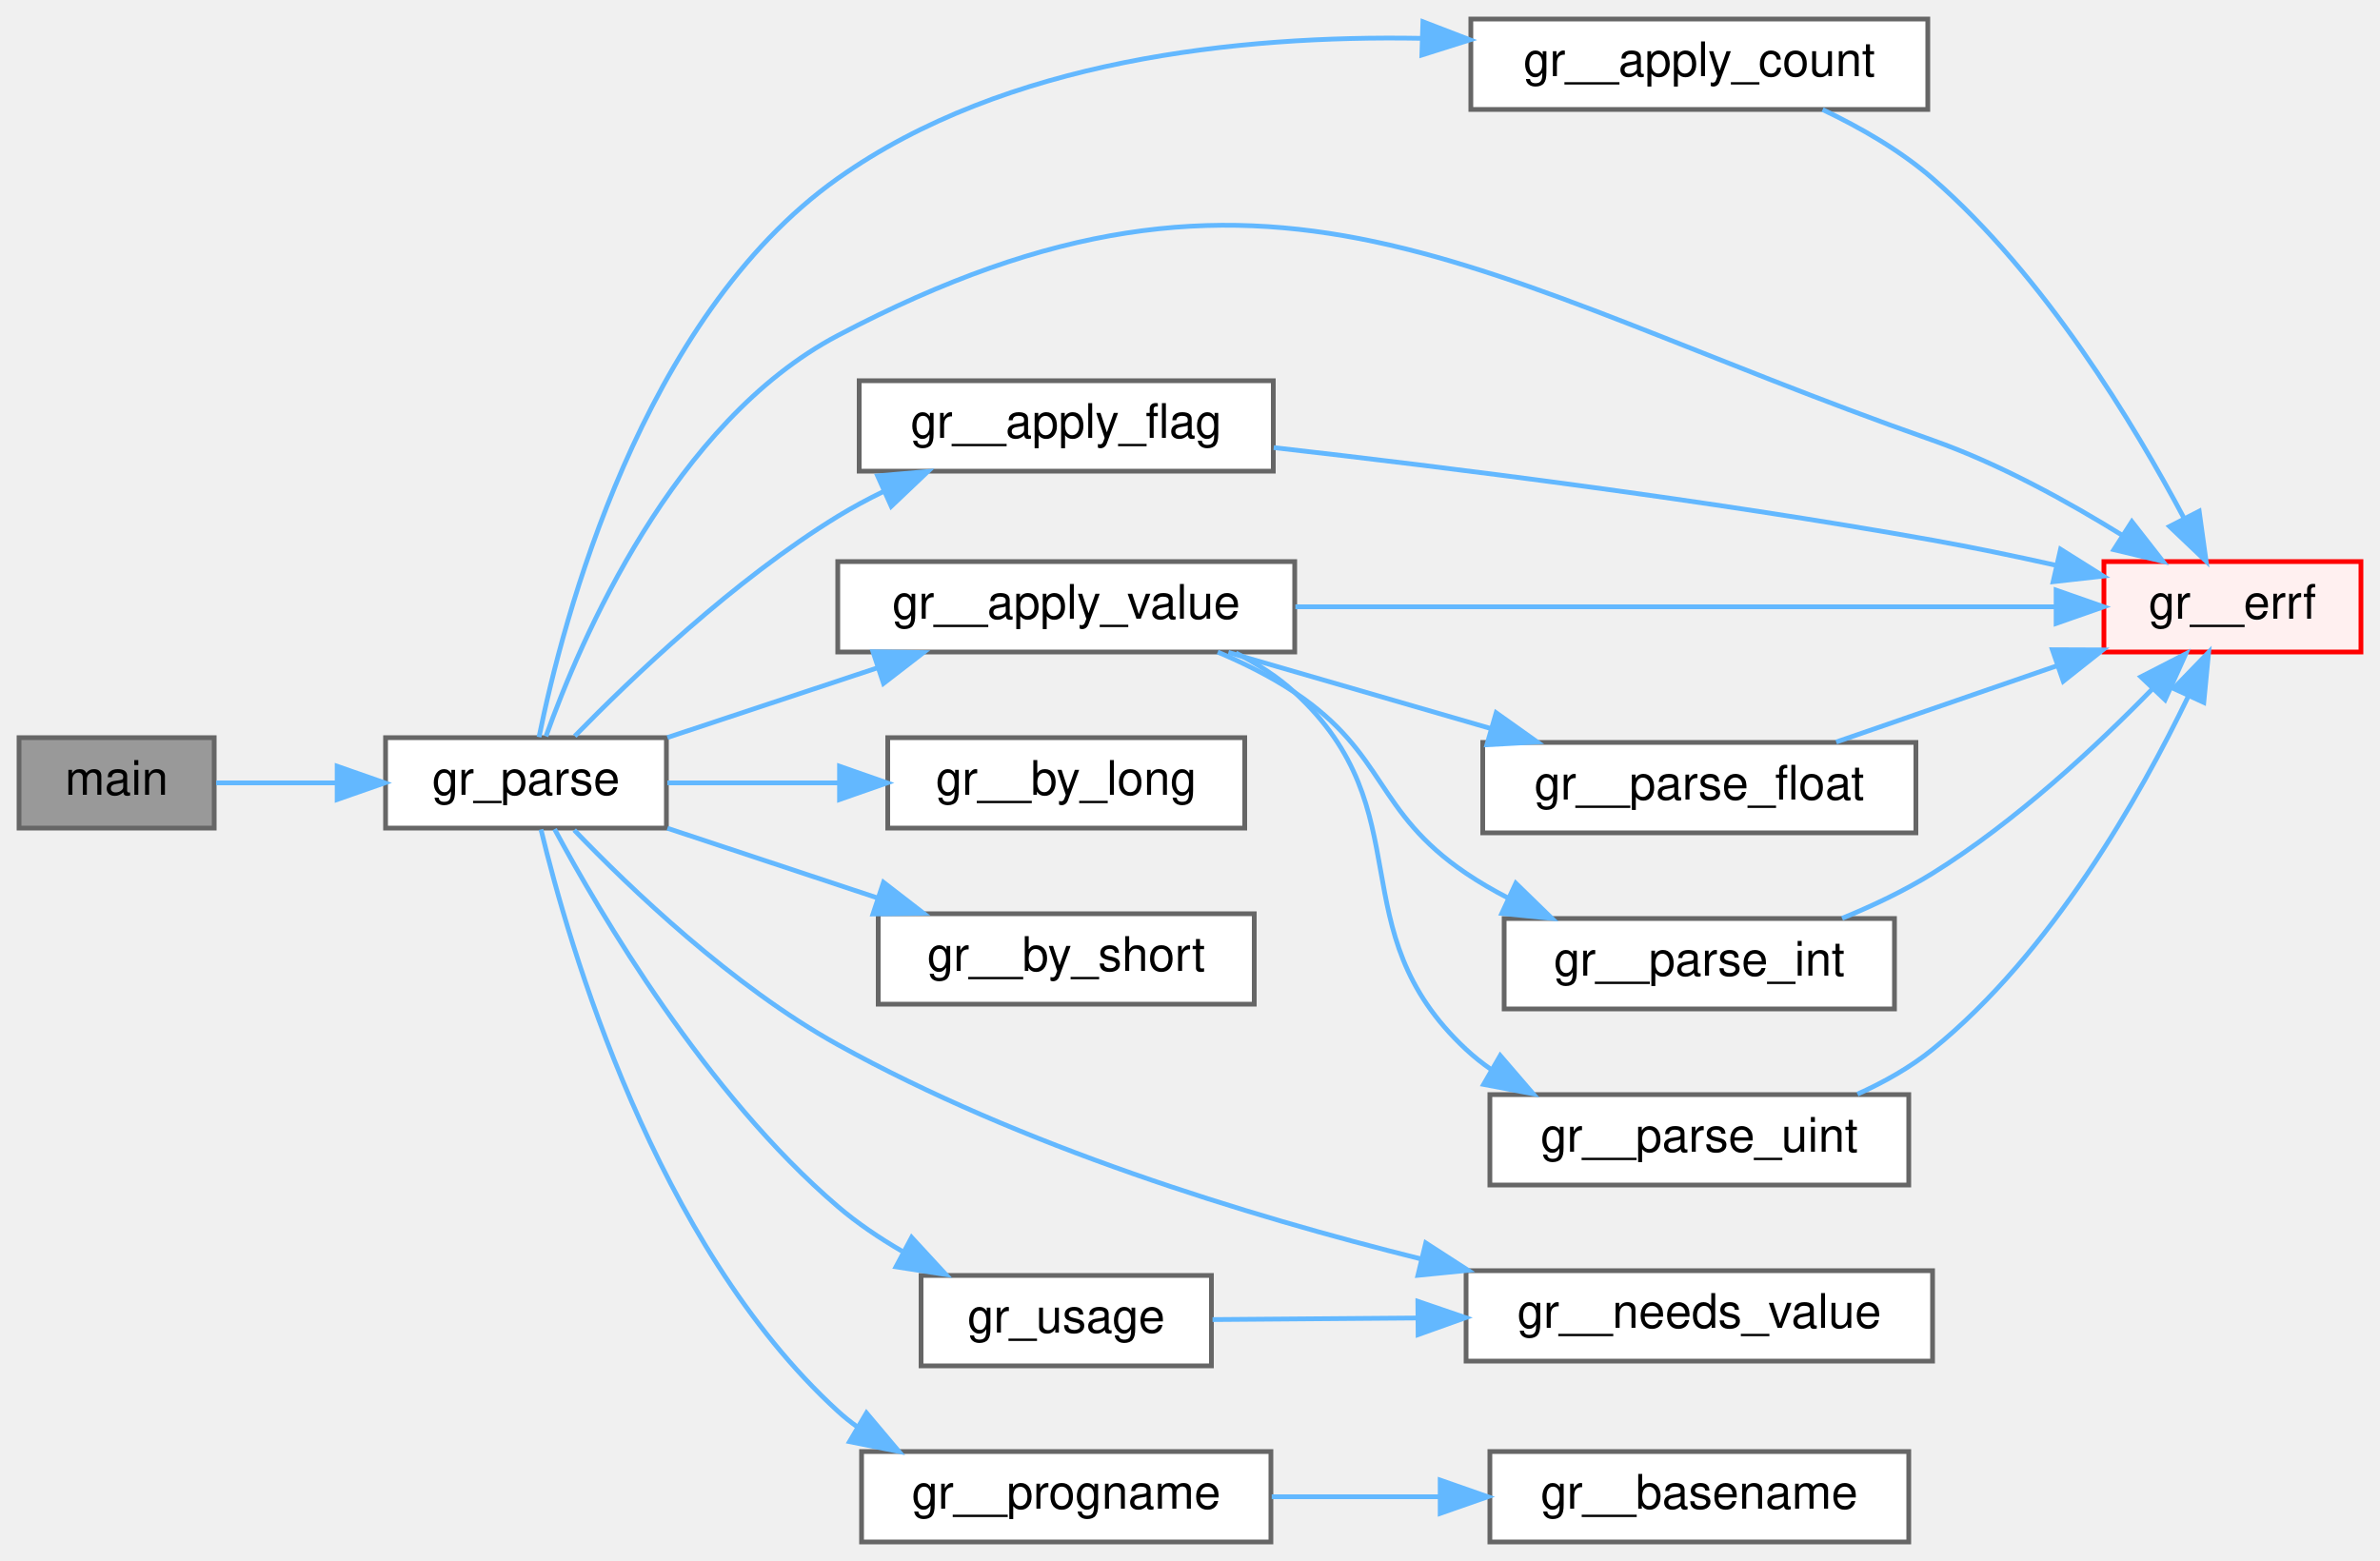
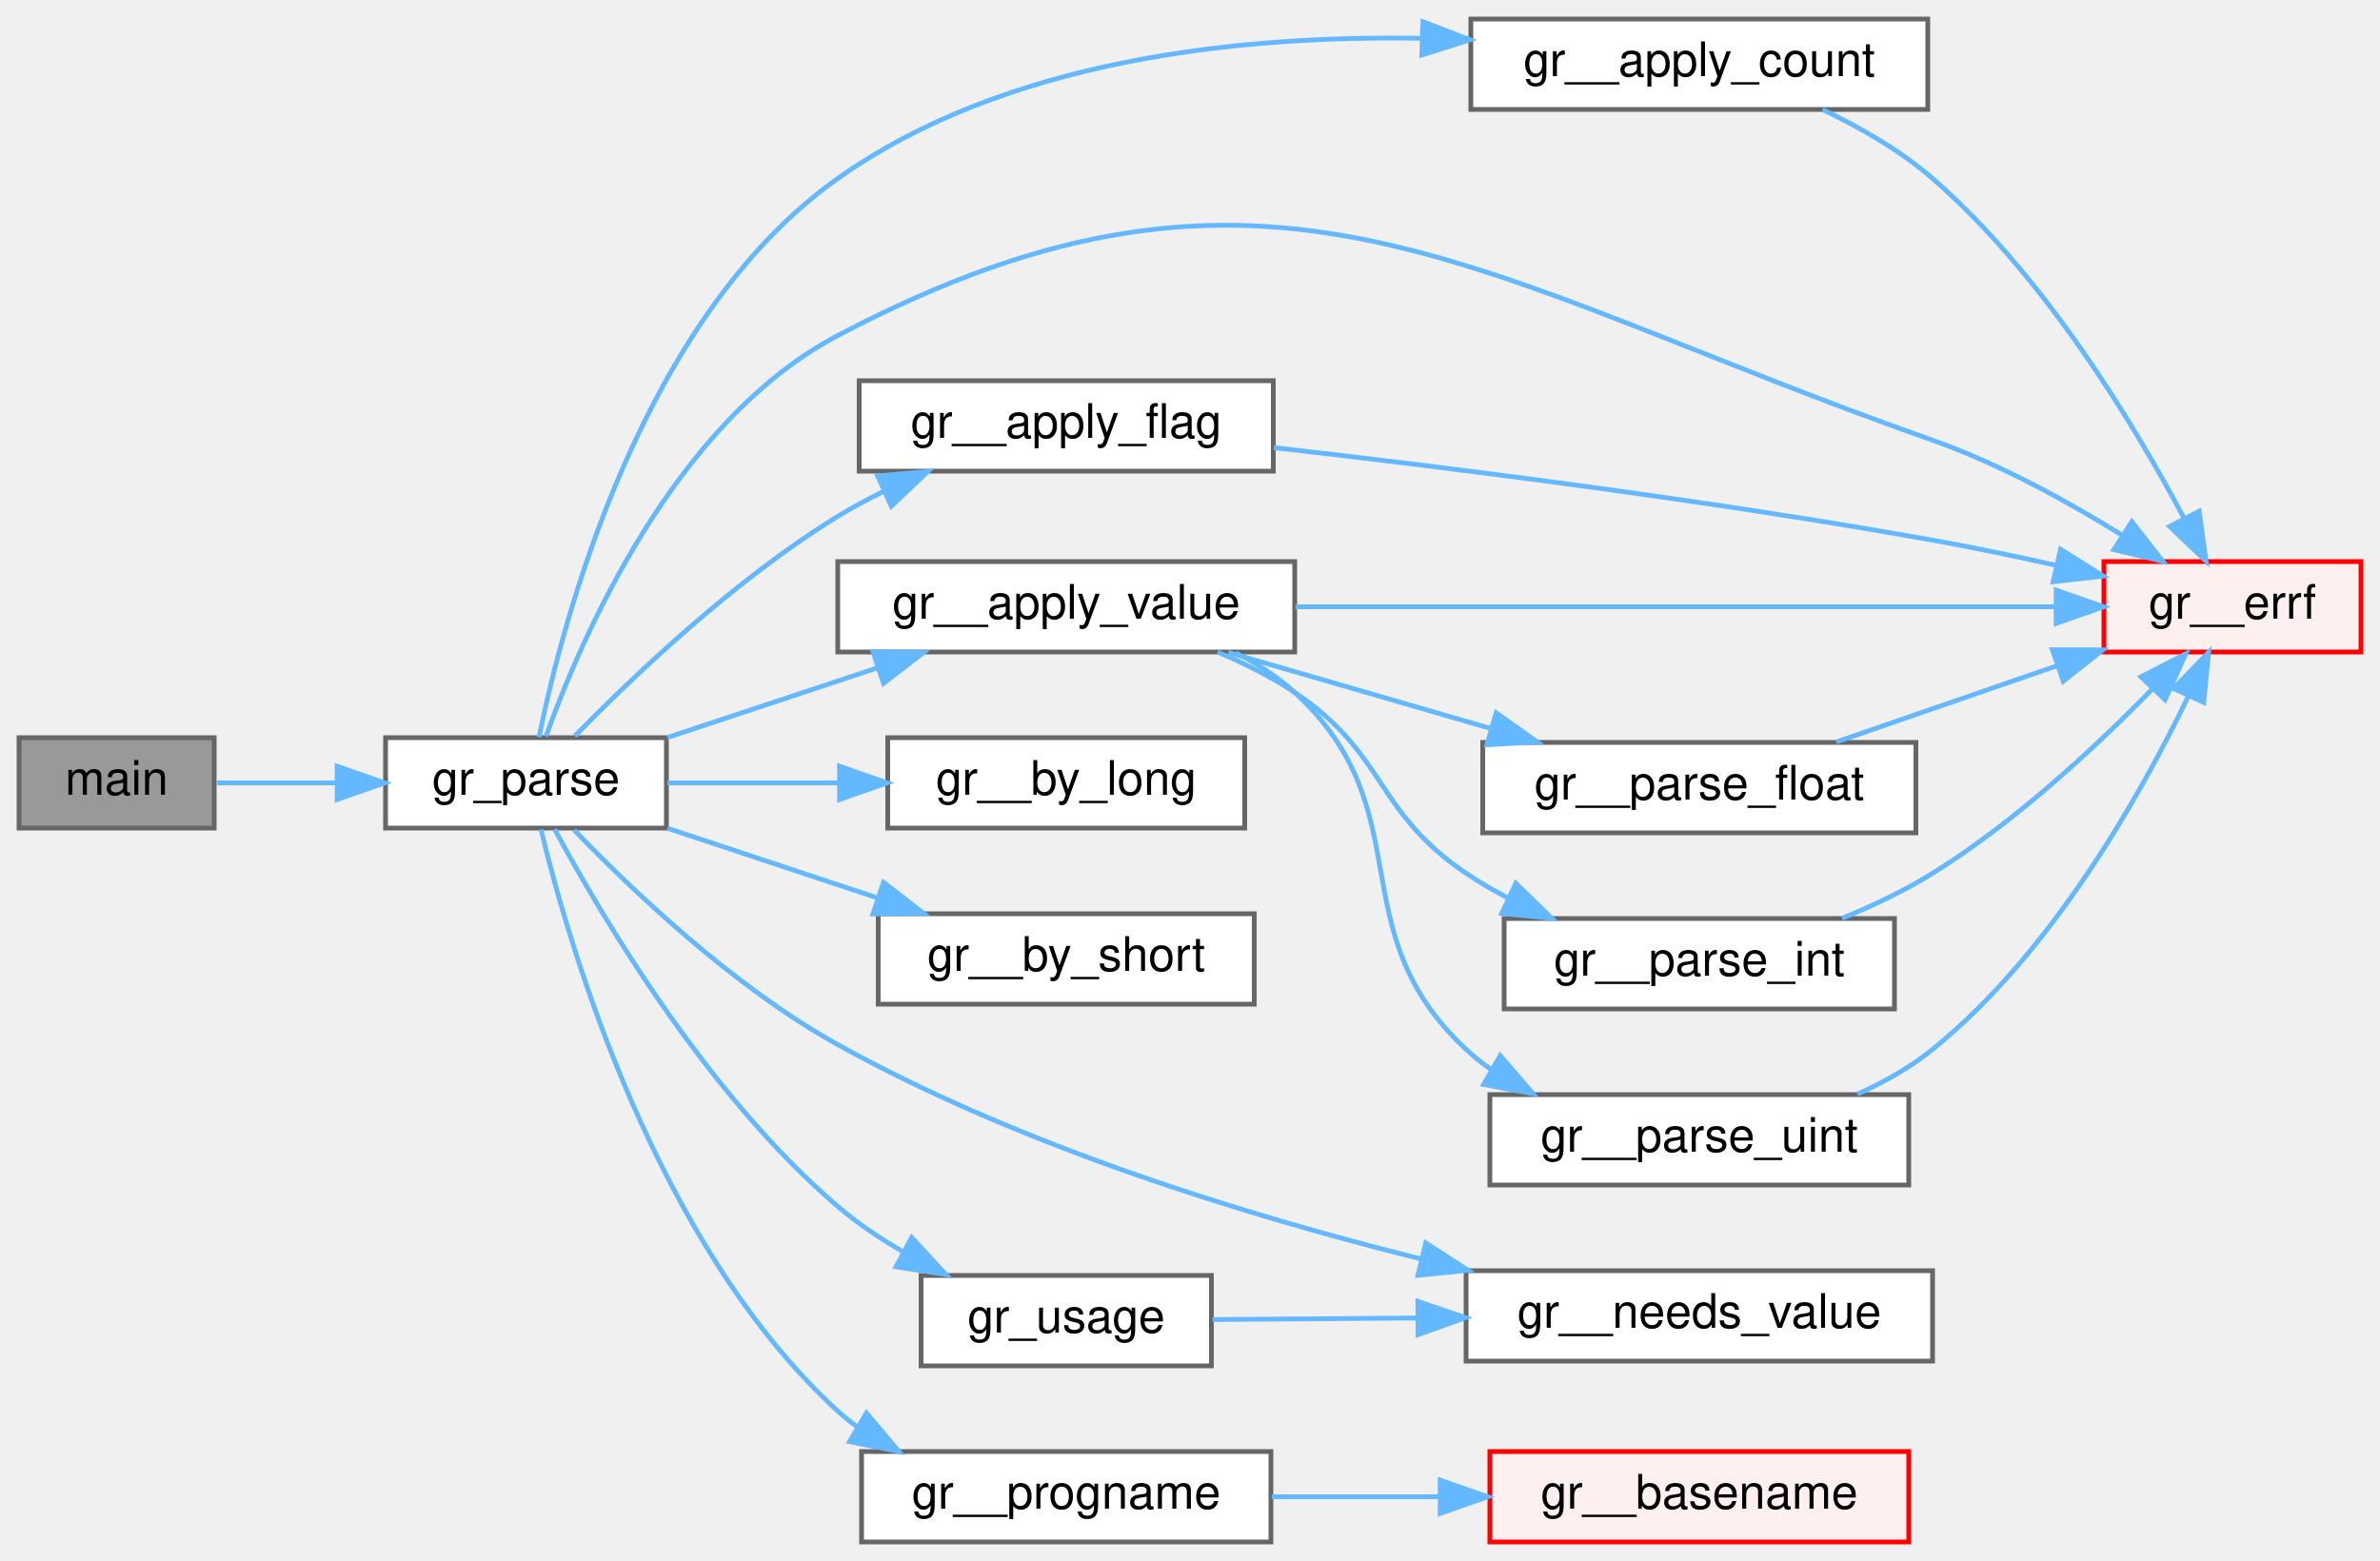
<svg xmlns="http://www.w3.org/2000/svg" xmlns:xlink="http://www.w3.org/1999/xlink" width="500pt" height="328pt" viewBox="0.00 0.00 500.00 328.00">
  <g id="graph0" class="graph" transform="scale(1 1) rotate(0) translate(4 324)">
    <g id="Node000001" class="node">
      <g id="a_Node000001">
        <a xlink:title=" ">
          <polygon fill="#999999" stroke="#666666" points="41,-169 0,-169 0,-150 41,-150 41,-169" />
          <text text-anchor="middle" x="20.5" y="-157" font-family="Helvetica,sans-Serif" font-size="10.00">main</text>
        </a>
      </g>
    </g>
    <g id="Node000002" class="node">
      <g id="a_Node000002">
        <a xlink:href="grendizer_8c.html#a856ce27279fc9ff59cc800cb6b638444" target="_top" xlink:title="Parse command-line arguments according to spec.">
          <polygon fill="white" stroke="#666666" points="136,-169 77,-169 77,-150 136,-150 136,-169" />
          <text text-anchor="middle" x="106.5" y="-157" font-family="Helvetica,sans-Serif" font-size="10.00">gr_parse</text>
        </a>
      </g>
    </g>
    <g id="edge1_Node000001_Node000002" class="edge">
      <g id="a_edge1_Node000001_Node000002">
        <a xlink:title=" ">
          <path fill="none" stroke="#63b8ff" d="M41.41,-159.5C49.01,-159.5 57.96,-159.5 66.72,-159.5" />
          <polygon fill="#63b8ff" stroke="#63b8ff" points="66.83,-163 76.83,-159.5 66.83,-156 66.83,-163" />
        </a>
      </g>
    </g>
    <g id="Node000003" class="node">
      <g id="a_Node000003">
        <a xlink:href="grendizer_8c.html#aa797faea2bca5a766903925a39cb8257" target="_top" xlink:title="Increment the accumulating counter storage.">
          <polygon fill="white" stroke="#666666" points="401,-320 305,-320 305,-301 401,-301 401,-320" />
          <text text-anchor="middle" x="353" y="-308" font-family="Helvetica,sans-Serif" font-size="10.00">gr__apply_count</text>
        </a>
      </g>
    </g>
    <g id="edge2_Node000002_Node000003" class="edge">
      <g id="a_edge2_Node000002_Node000003">
        <a xlink:title=" ">
          <path fill="none" stroke="#63b8ff" d="M109.24,-169.12C114.16,-193.38 130.64,-257.18 172,-286.5 207.26,-311.5 256.39,-316.61 294.41,-315.95" />
          <polygon fill="#63b8ff" stroke="#63b8ff" points="294.93,-319.44 304.82,-315.63 294.71,-312.44 294.93,-319.44" />
        </a>
      </g>
    </g>
    <g id="Node000004" class="node">
      <g id="a_Node000004">
        <a xlink:href="grendizer_8c.html#a567dd32fb181a8127afb574abb37fb6b" target="_top" xlink:title="Write a formatted diagnostic to buf or fallback stream. Truncates with &quot;...&quot; when buf is too small; f...">
          <polygon fill="#fff0f0" stroke="red" points="492,-206 438,-206 438,-187 492,-187 492,-206" />
          <text text-anchor="middle" x="465" y="-194" font-family="Helvetica,sans-Serif" font-size="10.00">gr__errf</text>
        </a>
      </g>
    </g>
    <g id="edge16_Node000002_Node000004" class="edge">
      <g id="a_edge16_Node000002_Node000004">
        <a xlink:title=" ">
          <path fill="none" stroke="#63b8ff" d="M110.7,-169.28C117.9,-189.46 137.5,-235.33 172,-253.5 262.86,-301.35 305.13,-265.58 402,-231.5 415.98,-226.58 430.47,-218.59 441.93,-211.48" />
          <polygon fill="#63b8ff" stroke="#63b8ff" points="443.87,-214.4 450.39,-206.05 440.09,-208.5 443.87,-214.4" />
        </a>
      </g>
    </g>
    <g id="Node000007" class="node">
      <g id="a_Node000007">
        <a xlink:href="grendizer_8c.html#ad77dd2a004746af8d162015d09c07540" target="_top" xlink:title="Set the boolean flag storage to 1.">
          <polygon fill="white" stroke="#666666" points="263.5,-244 176.5,-244 176.5,-225 263.5,-225 263.5,-244" />
          <text text-anchor="middle" x="220" y="-232" font-family="Helvetica,sans-Serif" font-size="10.00">gr__apply_flag</text>
        </a>
      </g>
    </g>
    <g id="edge4_Node000002_Node000007" class="edge">
      <g id="a_edge4_Node000002_Node000007">
        <a xlink:title=" ">
          <path fill="none" stroke="#63b8ff" d="M116.75,-169.33C128.61,-181.48 150.25,-202.18 172,-215.5 175.02,-217.35 178.25,-219.09 181.55,-220.7" />
          <polygon fill="#63b8ff" stroke="#63b8ff" points="180.37,-224.01 190.92,-224.92 183.24,-217.62 180.37,-224.01" />
        </a>
      </g>
    </g>
    <g id="Node000008" class="node">
      <g id="a_Node000008">
        <a xlink:href="grendizer_8c.html#a7cd7ff450550ead6f6dea5d440874db8" target="_top" xlink:title="Dispatch value parsing to the correct typed handler for o.">
          <polygon fill="white" stroke="#666666" points="268,-206 172,-206 172,-187 268,-187 268,-206" />
          <text text-anchor="middle" x="220" y="-194" font-family="Helvetica,sans-Serif" font-size="10.00">gr__apply_value</text>
        </a>
      </g>
    </g>
    <g id="edge6_Node000002_Node000008" class="edge">
      <g id="a_edge6_Node000002_Node000008">
        <a xlink:title=" ">
          <path fill="none" stroke="#63b8ff" d="M136.21,-169.03C149.64,-173.48 165.81,-178.85 180.3,-183.66" />
          <polygon fill="#63b8ff" stroke="#63b8ff" points="179.4,-187.05 190,-186.88 181.61,-180.4 179.4,-187.05" />
        </a>
      </g>
    </g>
    <g id="Node000012" class="node">
      <g id="a_Node000012">
        <a xlink:href="grendizer_8c.html#a8c5930904c98c02e2c149425638d7a85" target="_top" xlink:title="Find an option descriptor by long name, length-bounded (no NUL required).">
          <polygon fill="white" stroke="#666666" points="257.5,-169 182.5,-169 182.5,-150 257.5,-150 257.5,-169" />
          <text text-anchor="middle" x="220" y="-157" font-family="Helvetica,sans-Serif" font-size="10.00">gr__by_long</text>
        </a>
      </g>
    </g>
    <g id="edge14_Node000002_Node000012" class="edge">
      <g id="a_edge14_Node000002_Node000012">
        <a xlink:title=" ">
          <path fill="none" stroke="#63b8ff" d="M136.21,-159.5C147.2,-159.5 160.04,-159.5 172.28,-159.5" />
          <polygon fill="#63b8ff" stroke="#63b8ff" points="172.37,-163 182.37,-159.5 172.37,-156 172.37,-163" />
        </a>
      </g>
    </g>
    <g id="Node000013" class="node">
      <g id="a_Node000013">
        <a xlink:href="grendizer_8c.html#a5a02919a2bacd3e11e6c11c25f421f81" target="_top" xlink:title="Find an option descriptor by its short character key.">
          <polygon fill="white" stroke="#666666" points="259.5,-132 180.5,-132 180.5,-113 259.5,-113 259.5,-132" />
          <text text-anchor="middle" x="220" y="-120" font-family="Helvetica,sans-Serif" font-size="10.00">gr__by_short</text>
        </a>
      </g>
    </g>
    <g id="edge15_Node000002_Node000013" class="edge">
      <g id="a_edge15_Node000002_Node000013">
        <a xlink:title=" ">
          <path fill="none" stroke="#63b8ff" d="M136.21,-149.97C149.64,-145.52 165.81,-140.15 180.3,-135.34" />
          <polygon fill="#63b8ff" stroke="#63b8ff" points="181.61,-138.6 190,-132.12 179.4,-131.95 181.61,-138.6" />
        </a>
      </g>
    </g>
    <g id="Node000014" class="node">
      <g id="a_Node000014">
        <a xlink:href="grendizer_8c.html#a5ad67079ff756c8f59550116192284db" target="_top" xlink:title="Return non-zero if the option kind requires a value token.">
          <polygon fill="white" stroke="#666666" points="402,-57 304,-57 304,-38 402,-38 402,-57" />
          <text text-anchor="middle" x="353" y="-45" font-family="Helvetica,sans-Serif" font-size="10.00">gr__needs_value</text>
        </a>
      </g>
    </g>
    <g id="edge17_Node000002_Node000014" class="edge">
      <g id="a_edge17_Node000002_Node000014">
        <a xlink:title=" ">
          <path fill="none" stroke="#63b8ff" d="M116.63,-149.59C128.36,-137.38 149.86,-116.78 172,-104.5 210.39,-83.21 257.87,-68.6 294.42,-59.5" />
          <polygon fill="#63b8ff" stroke="#63b8ff" points="295.53,-62.83 304.43,-57.08 293.88,-56.03 295.53,-62.83" />
        </a>
      </g>
    </g>
    <g id="Node000015" class="node">
      <g id="a_Node000015">
        <a xlink:href="grendizer_8c.html#a8dc5a5bb6f608ade07c04cc6d3028ac5" target="_top" xlink:title="Resolve the display program name from spec and argv0.">
          <polygon fill="white" stroke="#666666" points="263,-19 177,-19 177,0 263,0 263,-19" />
          <text text-anchor="middle" x="220" y="-7" font-family="Helvetica,sans-Serif" font-size="10.00">gr__progname</text>
        </a>
      </g>
    </g>
    <g id="edge18_Node000002_Node000015" class="edge">
      <g id="a_edge18_Node000002_Node000015">
        <a xlink:title=" ">
          <path fill="none" stroke="#63b8ff" d="M109.65,-149.72C115.45,-125.59 133.61,-62.62 172,-27.5 173.29,-26.32 174.66,-25.22 176.09,-24.19" />
          <polygon fill="#63b8ff" stroke="#63b8ff" points="178.03,-27.11 184.85,-19.01 174.47,-21.08 178.03,-27.11" />
        </a>
      </g>
    </g>
-     <g id="Node000017" class="node">
-       <g id="a_Node000017">
+     <g id="Node000018" class="node">
+       <g id="a_Node000018">
        <a xlink:href="grendizer_8c.html#ae8d1395c4aff81c99dce0b92a2f27f79" target="_top" xlink:title="Emit formatted usage text for spec to stream.">
          <polygon fill="white" stroke="#666666" points="250.5,-56 189.5,-56 189.5,-37 250.5,-37 250.5,-56" />
          <text text-anchor="middle" x="220" y="-44" font-family="Helvetica,sans-Serif" font-size="10.00">gr_usage</text>
        </a>
      </g>
    </g>
-     <g id="edge20_Node000002_Node000017" class="edge">
-       <g id="a_edge20_Node000002_Node000017">
+     <g id="edge20_Node000002_Node000018" class="edge">
+       <g id="a_edge20_Node000002_Node000018">
        <a xlink:title=" ">
          <path fill="none" stroke="#63b8ff" d="M112.51,-149.78C122.03,-132.08 144.31,-94.2 172,-70.5 176.07,-67.01 180.74,-63.87 185.51,-61.09" />
          <polygon fill="#63b8ff" stroke="#63b8ff" points="187.52,-63.99 194.7,-56.2 184.23,-57.81 187.52,-63.99" />
        </a>
      </g>
    </g>
    <g id="edge3_Node000003_Node000004" class="edge">
      <g id="a_edge3_Node000003_Node000004">
        <a xlink:title=" ">
          <path fill="none" stroke="#63b8ff" d="M378.9,-300.97C386.81,-297.21 395.25,-292.37 402,-286.5 425.52,-266.05 444.38,-234.8 454.88,-215.02" />
          <polygon fill="#63b8ff" stroke="#63b8ff" points="458.01,-216.58 459.47,-206.08 451.79,-213.38 458.01,-216.58" />
        </a>
      </g>
    </g>
    <g id="edge5_Node000007_Node000004" class="edge">
      <g id="a_edge5_Node000007_Node000004">
        <a xlink:title=" ">
          <path fill="none" stroke="#63b8ff" d="M263.59,-229.95C300.38,-225.76 354.88,-218.93 402,-210.5 410.42,-208.99 419.42,-207.12 427.88,-205.23" />
          <polygon fill="#63b8ff" stroke="#63b8ff" points="428.89,-208.59 437.86,-202.95 427.33,-201.77 428.89,-208.59" />
        </a>
      </g>
    </g>
    <g id="edge7_Node000008_Node000004" class="edge">
      <g id="a_edge7_Node000008_Node000004">
        <a xlink:title=" ">
          <path fill="none" stroke="#63b8ff" d="M268.14,-196.5C314.84,-196.5 385.34,-196.5 427.8,-196.5" />
          <polygon fill="#63b8ff" stroke="#63b8ff" points="427.96,-200 437.96,-196.5 427.96,-193 427.96,-200" />
        </a>
      </g>
    </g>
    <g id="Node000009" class="node">
      <g id="a_Node000009">
        <a xlink:href="grendizer_8c.html#a0eae8d348350684f2fa1b77435cd0c0e" target="_top" xlink:title="Parse a floating-point value from text into out. Hand-rolled to avoid a strtod dependency in freestan...">
          <polygon fill="white" stroke="#666666" points="398.5,-168 307.5,-168 307.5,-149 398.5,-149 398.5,-168" />
          <text text-anchor="middle" x="353" y="-156" font-family="Helvetica,sans-Serif" font-size="10.00">gr__parse_float</text>
        </a>
      </g>
    </g>
    <g id="edge8_Node000008_Node000009" class="edge">
      <g id="a_edge8_Node000008_Node000009">
        <a xlink:title=" ">
          <path fill="none" stroke="#63b8ff" d="M254.06,-186.91C270.81,-182.05 291.36,-176.09 309.3,-170.89" />
          <polygon fill="#63b8ff" stroke="#63b8ff" points="310.32,-174.23 318.95,-168.09 308.37,-167.51 310.32,-174.23" />
        </a>
      </g>
    </g>
    <g id="Node000010" class="node">
      <g id="a_Node000010">
        <a xlink:href="grendizer_8c.html#a91c2a6ae03cea75ee7262316b3c395f2" target="_top" xlink:title="Parse a signed decimal integer from text into out.">
          <polygon fill="white" stroke="#666666" points="394,-131 312,-131 312,-112 394,-112 394,-131" />
          <text text-anchor="middle" x="353" y="-119" font-family="Helvetica,sans-Serif" font-size="10.00">gr__parse_int</text>
        </a>
      </g>
    </g>
    <g id="edge10_Node000008_Node000010" class="edge">
      <g id="a_edge10_Node000008_Node000010">
        <a xlink:title=" ">
          <path fill="none" stroke="#63b8ff" d="M251.82,-186.98C257.43,-184.62 263.06,-181.8 268,-178.5 287.34,-165.57 284.73,-153.53 304,-140.5 306.75,-138.64 309.7,-136.92 312.75,-135.35" />
          <polygon fill="#63b8ff" stroke="#63b8ff" points="314.45,-138.41 322.04,-131.02 311.5,-132.07 314.45,-138.41" />
        </a>
      </g>
    </g>
    <g id="Node000011" class="node">
      <g id="a_Node000011">
        <a xlink:href="grendizer_8c.html#a8e70c9e2b4b39959c3a210f3aae769ce" target="_top" xlink:title="Parse an unsigned decimal integer from text into out.">
          <polygon fill="white" stroke="#666666" points="397,-94 309,-94 309,-75 397,-75 397,-94" />
          <text text-anchor="middle" x="353" y="-82" font-family="Helvetica,sans-Serif" font-size="10.00">gr__parse_uint</text>
        </a>
      </g>
    </g>
    <g id="edge12_Node000008_Node000011" class="edge">
      <g id="a_edge12_Node000008_Node000011">
        <a xlink:title=" ">
          <path fill="none" stroke="#63b8ff" d="M255.65,-186.78C260.13,-184.54 264.4,-181.82 268,-178.5 295.19,-153.45 276.95,-128.71 304,-103.5 305.65,-101.96 307.44,-100.54 309.33,-99.23" />
          <polygon fill="#63b8ff" stroke="#63b8ff" points="311.18,-102.2 318.09,-94.17 307.68,-96.14 311.18,-102.2" />
        </a>
      </g>
    </g>
    <g id="edge9_Node000009_Node000004" class="edge">
      <g id="a_edge9_Node000009_Node000004">
        <a xlink:title=" ">
          <path fill="none" stroke="#63b8ff" d="M381.76,-168.09C395.85,-172.96 413.14,-178.93 428.23,-184.14" />
          <polygon fill="#63b8ff" stroke="#63b8ff" points="427.17,-187.48 437.77,-187.44 429.46,-180.86 427.17,-187.48" />
        </a>
      </g>
    </g>
    <g id="edge11_Node000010_Node000004" class="edge">
      <g id="a_edge11_Node000010_Node000004">
        <a xlink:title=" ">
          <path fill="none" stroke="#63b8ff" d="M382.99,-131.04C389.46,-133.69 396.14,-136.86 402,-140.5 419.39,-151.3 436.44,-167.2 448.25,-179.31" />
          <polygon fill="#63b8ff" stroke="#63b8ff" points="445.77,-181.78 455.2,-186.62 450.85,-176.96 445.77,-181.78" />
        </a>
      </g>
    </g>
    <g id="edge13_Node000011_Node000004" class="edge">
      <g id="a_edge13_Node000011_Node000004">
        <a xlink:title=" ">
          <path fill="none" stroke="#63b8ff" d="M386.22,-94.1C391.82,-96.62 397.33,-99.72 402,-103.5 427.04,-123.75 445.67,-156.83 455.68,-177.59" />
          <polygon fill="#63b8ff" stroke="#63b8ff" points="452.63,-179.33 460,-186.94 458.98,-176.4 452.63,-179.33" />
        </a>
      </g>
    </g>
    <g id="Node000016" class="node">
      <g id="a_Node000016">
        <a xlink:href="grendizer_8c.html#a4d249c789c4f5a7161db904ba8844fe5" target="_top" xlink:title="Return the filename component of path (after the last '/').">
-           <polygon fill="white" stroke="#666666" points="397,-19 309,-19 309,0 397,0 397,-19" />
+           <polygon fill="#fff0f0" stroke="red" points="397,-19 309,-19 309,0 397,0 397,-19" />
          <text text-anchor="middle" x="353" y="-7" font-family="Helvetica,sans-Serif" font-size="10.00">gr__basename</text>
        </a>
      </g>
    </g>
    <g id="edge19_Node000015_Node000016" class="edge">
      <g id="a_edge19_Node000015_Node000016">
        <a xlink:title=" ">
          <path fill="none" stroke="#63b8ff" d="M263.17,-9.5C274.39,-9.5 286.67,-9.5 298.41,-9.5" />
          <polygon fill="#63b8ff" stroke="#63b8ff" points="298.56,-13 308.56,-9.5 298.56,-6 298.56,-13" />
        </a>
      </g>
    </g>
-     <g id="edge21_Node000017_Node000014" class="edge">
-       <g id="a_edge21_Node000017_Node000014">
+     <g id="edge21_Node000018_Node000014" class="edge">
+       <g id="a_edge21_Node000018_Node000014">
        <a xlink:title=" ">
          <path fill="none" stroke="#63b8ff" d="M250.73,-46.73C263.48,-46.82 278.85,-46.94 293.72,-47.06" />
          <polygon fill="#63b8ff" stroke="#63b8ff" points="293.87,-50.56 303.89,-47.13 293.92,-43.56 293.87,-50.56" />
        </a>
      </g>
    </g>
  </g>
</svg>
